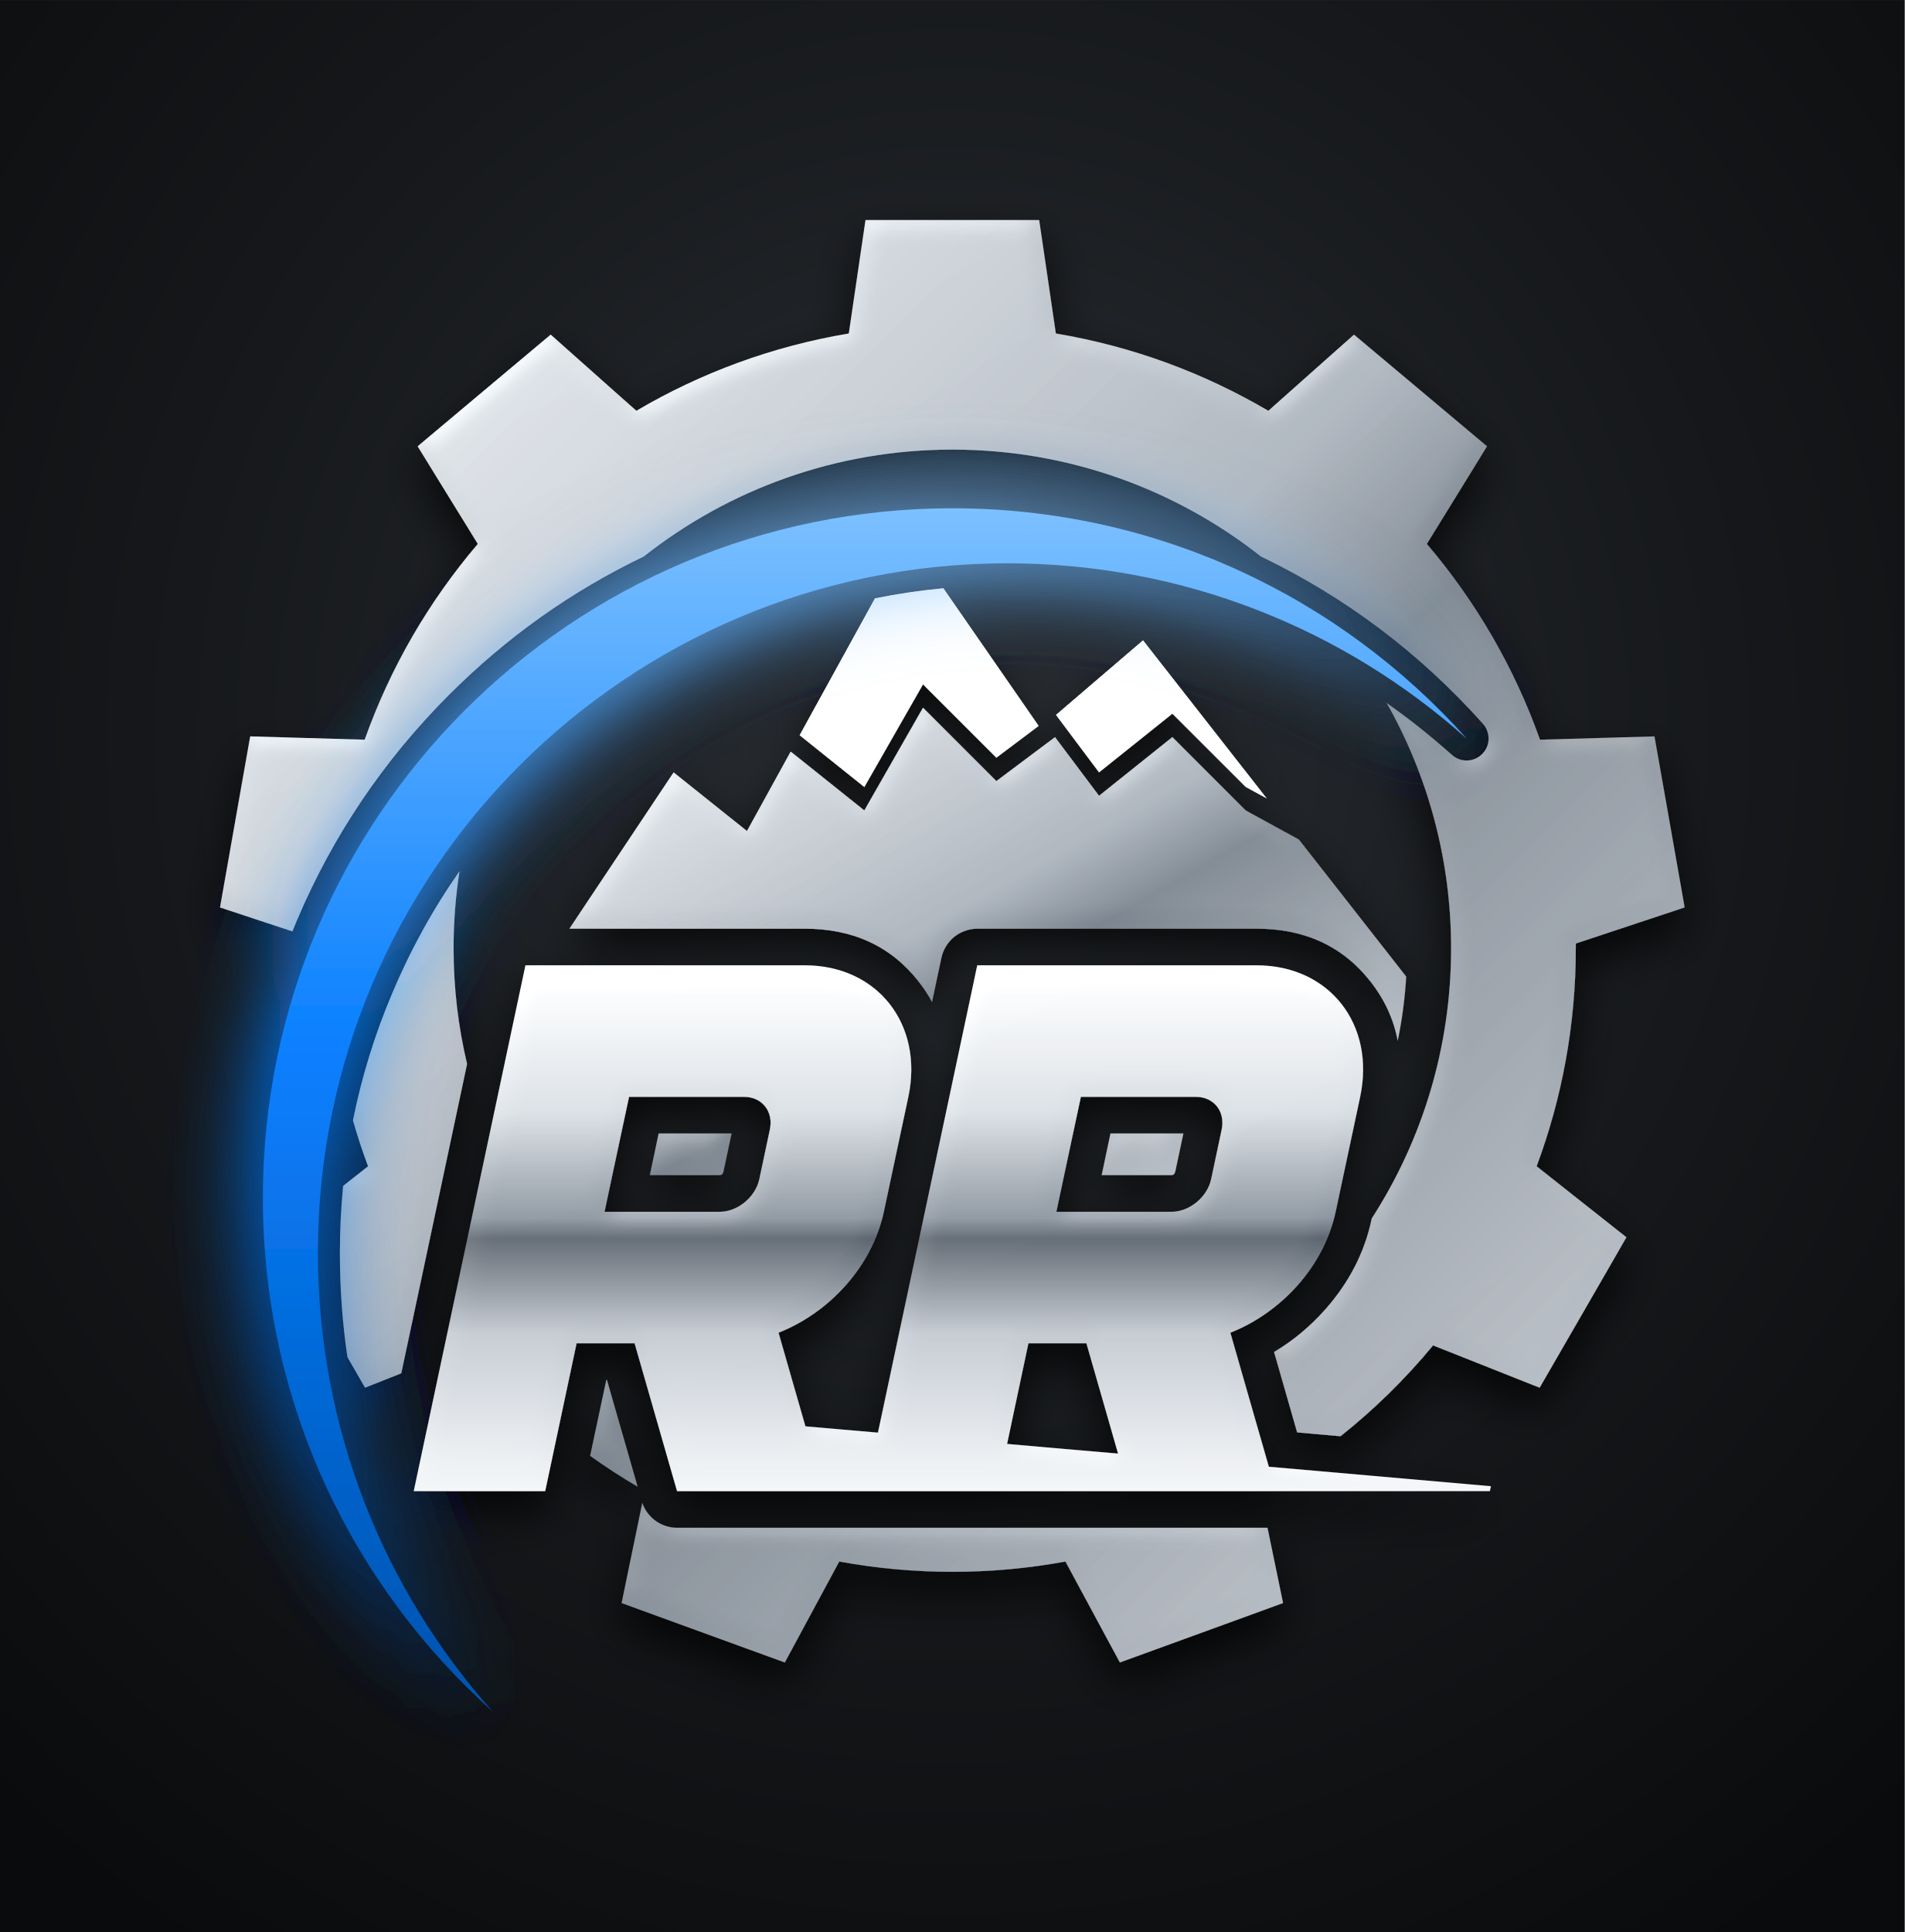
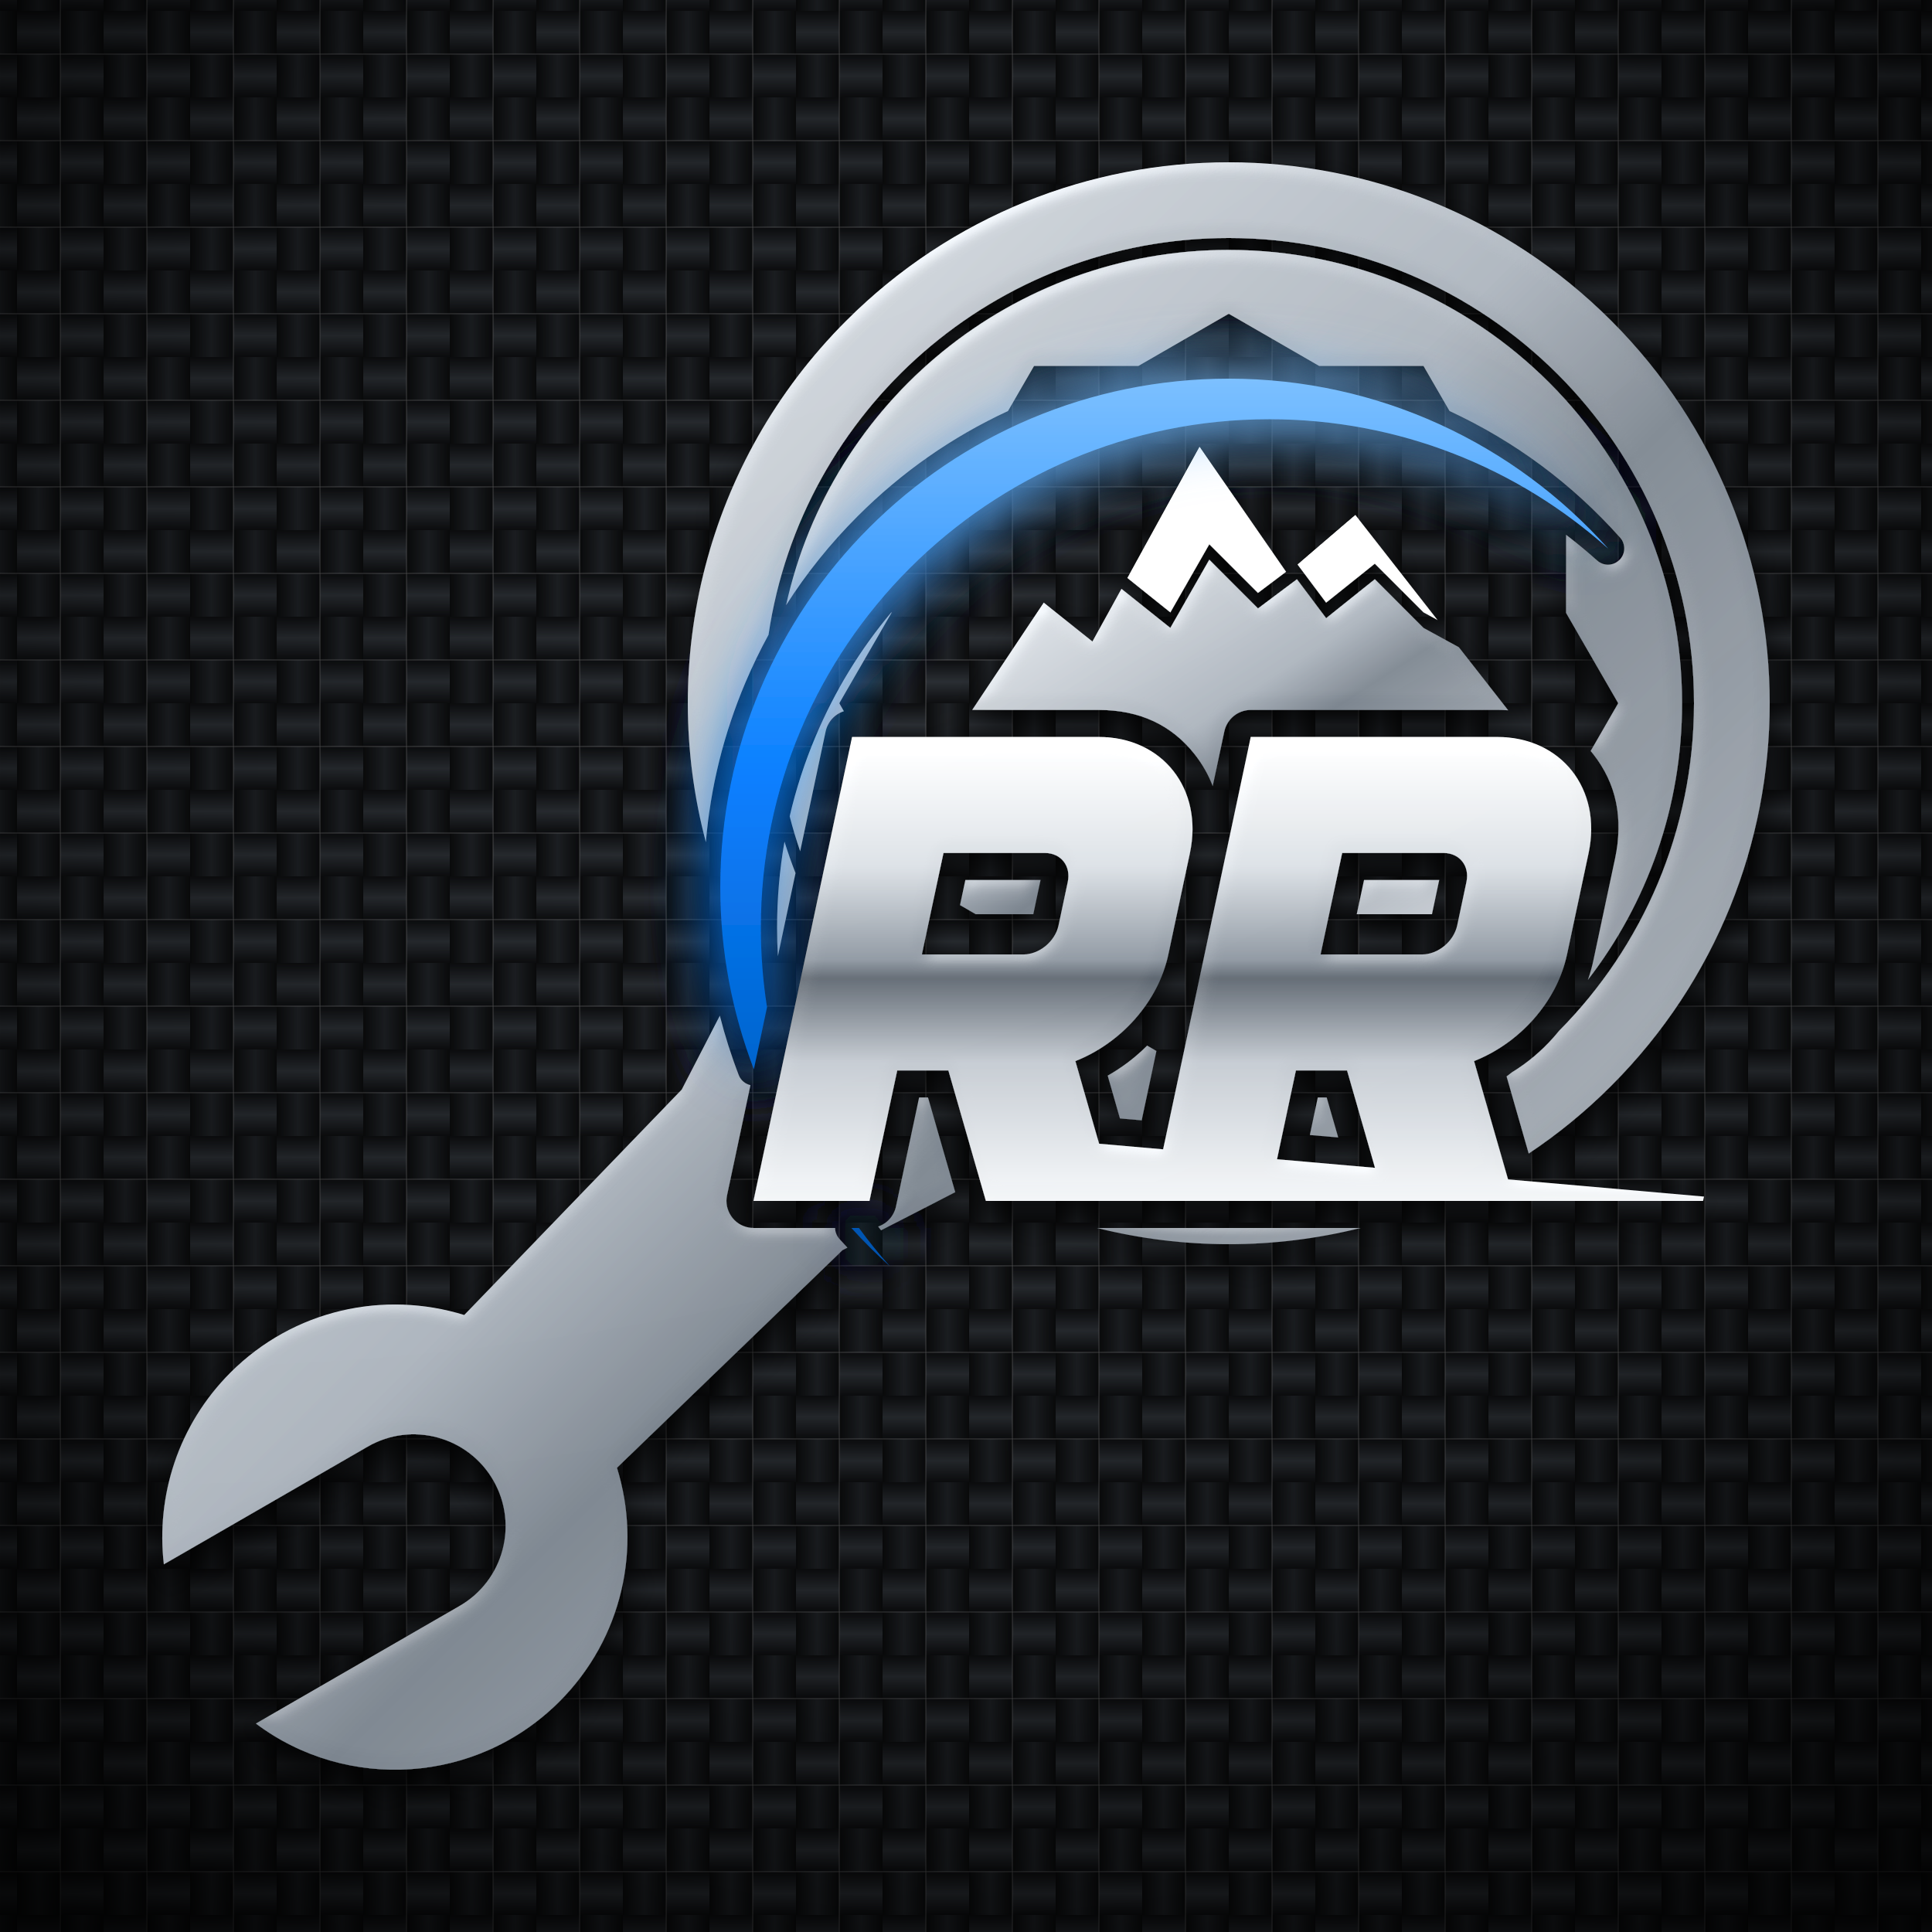
- <svg xmlns="http://www.w3.org/2000/svg" viewBox="-129.84 -129.30 259.69 263.41">
+ <svg xmlns="http://www.w3.org/2000/svg" viewBox="-227.15 -130.00 357.15 357.15">
  <defs>
+     <linearGradient id="towH" x1="0" y1="0" x2="0" y2="1">
+       <stop offset="0" stop-color="#0d0e10" />
+       <stop offset=".5" stop-color="#2b2f34" />
+       <stop offset="1" stop-color="#0d0e10" />
+     </linearGradient>
+     <linearGradient id="towV" x1="0" y1="0" x2="1" y2="0">
+       <stop offset="0" stop-color="#0b0c0d" />
+       <stop offset=".5" stop-color="#1f2226" />
+       <stop offset="1" stop-color="#0b0c0d" />
+     </linearGradient>
+     <pattern id="carbon" width="16" height="16" patternUnits="userSpaceOnUse">
+       <rect width="8" height="8" fill="url(#towH)" />
+       <rect x="8" y="8" width="8" height="8" fill="url(#towH)" />
+       <rect x="8" width="8" height="8" fill="url(#towV)" />
+       <rect y="8" width="8" height="8" fill="url(#towV)" />
+     </pattern>
+     <radialGradient id="vignette" cx="50%" cy="40%" r="75%">
+       <stop offset="0" stop-color="#000" stop-opacity="0" />
+       <stop offset=".6" stop-color="#000" stop-opacity=".25" />
+       <stop offset="1" stop-color="#000" stop-opacity=".8" />
+     </radialGradient>
    <radialGradient id="bg" cx="50%" cy="38%" r="75%">
      <stop offset="0" stop-color="#2a2e33" />
      <stop offset=".55" stop-color="#16181b" />
      <stop offset="1" stop-color="#0a0b0c" />
    </radialGradient>
    <linearGradient id="chrome" x1="0" y1="0" x2="0" y2="1">
      <stop offset="0" stop-color="#ffffff" />
      <stop offset=".28" stop-color="#d9dee3" />
      <stop offset=".48" stop-color="#8d96a0" />
      <stop offset=".52" stop-color="#5d6670" />
      <stop offset=".7" stop-color="#c3c9d0" />
      <stop offset="1" stop-color="#f4f6f8" />
    </linearGradient>
    <linearGradient id="steel" x1="0" y1="0" x2="1" y2="1">
      <stop offset="0" stop-color="#eef1f4" />
      <stop offset=".45" stop-color="#aab2bb" />
      <stop offset=".55" stop-color="#7c858f" />
      <stop offset="1" stop-color="#d3d8de" />
    </linearGradient>
    <linearGradient id="blue" x1="0" y1="0" x2="0" y2="1">
      <stop offset="0" stop-color="#7cc0ff" />
      <stop offset=".45" stop-color="#087FFF" />
      <stop offset="1" stop-color="#0352ad" />
    </linearGradient>
    <filter id="bevel" x="-10%" y="-10%" width="120%" height="120%">
      <feGaussianBlur in="SourceAlpha" stdDeviation="1.4" result="b" />
      <feSpecularLighting in="b" surfaceScale="3" specularConstant=".9" specularExponent="22" lighting-color="#ffffff" result="s">
        <fePointLight x="-200" y="-400" z="300" />
      </feSpecularLighting>
      <feComposite in="s" in2="SourceAlpha" operator="in" result="s2" />
      <feComposite in="SourceGraphic" in2="s2" operator="arithmetic" k1="0" k2="1" k3=".55" k4="0" />
    </filter>
    <filter id="lift" x="-20%" y="-20%" width="140%" height="140%">
      <feDropShadow dx="0" dy="3" stdDeviation="3" flood-color="#000" flood-opacity=".75" />
    </filter>
    <filter id="glow" x="-30%" y="-30%" width="160%" height="160%">
      <feGaussianBlur stdDeviation="6" result="g" />
      <feMerge>
        <feMergeNode in="g" />
        <feMergeNode in="SourceGraphic" />
      </feMerge>
    </filter>
  </defs>
-   <rect x="-129.844" y="-129.297" width="259.688" height="263.409" fill="url(#bg)" />
+   <rect x="-227.149" y="-130.0" width="357.149" height="357.149" fill="url(#carbon)" />
+   <rect x="-227.149" y="-130.0" width="357.149" height="357.149" fill="url(#vignette)" />
  <g filter="url(#lift)">
-     <path fill="url(#steel)" filter="url(#bevel)" d="M85 0C85 10.45 83.11 20.46 79.66 29.71L91.91 39.39L80.07 59.9L65.54 54.13C61.78 58.68 57.55 62.84 52.92 66.52L47.01 66L43.86 55.03Q47.73 52.74 50.85 49.22Q55.72 43.71 57.15 36.96L57.19 36.81C64.03 26.2 68 13.56 68 0C68 -12.17 64.81 -23.58 59.21 -33.46Q63.79 -30.24 68.11 -26.38Q68.53 -26.01 69.04 -25.81Q69.56 -25.61 70.11 -25.61Q70.67 -25.61 71.18 -25.81Q71.7 -26.01 72.11 -26.38Q72.56 -26.77 72.82 -27.31Q73.07 -27.85 73.11 -28.44Q73.14 -29.04 72.94 -29.6Q72.75 -30.17 72.35 -30.61Q59.42 -45.08 42.07 -53.43C30.5 -62.55 15.88 -68 0 -68C-15.88 -68 -30.49 -62.56 -42.06 -53.43Q-56.85 -46.33 -68.59 -34.59Q-82.01 -21.17 -89.38 -3.76Q-89.68 -3.04 -89.97 -2.31L-99.84 -5.58L-95.73 -28.9L-80.12 -28.45C-76.62 -38.31 -71.35 -47.34 -64.69 -55.14L-72.9 -68.45L-54.76 -83.68L-43.08 -73.29C-34.31 -78.46 -24.53 -82.09 -14.11 -83.83L-11.84 -99.3H11.84L14.11 -83.83C24.53 -82.09 34.31 -78.46 43.08 -73.29L54.76 -83.68L72.9 -68.45L64.69 -55.14C71.35 -47.34 76.62 -38.31 80.12 -28.45L95.73 -28.9L99.84 -5.58L85 -0.66C85 -0.44 85 -0.22 85 0ZM42.97 79 45.09 89.26 22.84 97.36 15.42 83.6C10.42 84.52 5.27 85 0 85C-5.27 85 -10.42 84.52 -15.42 83.6L-22.84 97.36L-45.09 89.26L-42.27 75.6Q-42.05 76.26 -41.65 76.83Q-41.19 77.5 -40.54 77.99Q-39.89 78.48 -39.11 78.74Q-38.34 79 -37.53 79ZM-67.19 -10.53C-67.72 -7.1 -68 -3.58 -68 0C-68 5.43 -67.36 10.7 -66.16 15.76L-75.13 57.94L-80.07 59.9L-82.47 55.74Q-83.5 48.82 -83.5 41.5Q-83.5 36.9 -83.06 32.39L-79.66 29.71C-80.43 27.66 -81.12 25.57 -81.72 23.45Q-79.94 14.56 -76.35 6.08Q-72.61 -2.77 -67.19 -10.53ZM-42.91 73.39C-45.13 72.09 -47.29 70.69 -49.38 69.19L-47.18 58.84H-47.09Z" />
-     <path fill="url(#steel)" filter="url(#bevel)" d="M3.4 -2.68Q2.55 -2.68 1.74 -2.39Q0.93 -2.11 0.26 -1.57Q-0.41 -1.03 -0.86 -0.29Q-1.31 0.44 -1.49 1.28L-2.77 7.3Q-3.56 5.84 -4.63 4.48Q-10.27 -2.68 -20.12 -2.68H-52.21L-38 -24L-28 -16L-22.07 -26.78L-22 -26.8L-12 -18.8L-4 -32.8L6 -22.8L14 -28.8L20 -20.8L30 -28.8L40 -18.8L47.25 -14.84L61.88 3.85C61.7 6.83 61.31 9.76 60.72 12.61Q59.89 8.18 56.97 4.48Q51.33 -2.68 41.48 -2.68ZM21.56 25.24H31.5L30.4 30.4Q30.29 30.92 29.86 30.92H20.36ZM-40.04 25.24H-30.1L-31.2 30.4Q-31.31 30.92 -31.74 30.92H-41.24Z" />
-     <path fill="#ffffff" filter="url(#bevel)" d="M11.77 -30.33 6 -26 -4 -36 -12 -22 -20.82 -29.06 -10.55 -47.72Q-5.94 -48.65 -1.22 -49.1ZM42.88 -20.43 40 -22 30 -32 20 -24 14.13 -31.83 26 -42Z" />
-     <path fill="url(#blue)" filter="url(#glow)" d="M70.11 -28.61C53.49 -43.47 31.55 -52.5 7.5 -52.5C-44.41 -52.5 -86.5 -10.41 -86.5 41.5C-86.5 65.55 -77.47 87.49 -62.61 104.11C-81.87 86.9 -94 61.87 -94 34C-94 -17.91 -51.91 -60 0 -60C27.87 -60 52.9 -47.87 70.11 -28.61Z" />
-     <path fill="url(#chrome)" filter="url(#bevel)" d="M3.4 2.32H41.48C51.38 2.32 57.7 10.34 55.6 20.24L52.26 35.92C50.69 43.31 44.87 49.66 37.9 52.4L43.15 70.68L73.43 73.33L73.29 74H-37.53L-43.32 53.84H-51.23L-55.51 74H-73.43L-58.2 2.32H-20.12C-10.22 2.32 -3.9 10.34 -6 20.24L-9.34 35.92C-10.91 43.31 -16.73 49.66 -23.7 52.4L-20.03 65.17L-10.14 66.03ZM-44.08 20.24 -47.42 35.92H-31.74C-29.26 35.92 -26.83 33.91 -26.31 31.44L-24.88 24.72C-24.35 22.25 -25.93 20.24 -28.4 20.24ZM17.52 20.24 14.18 35.92H29.86C32.34 35.92 34.77 33.91 35.29 31.44L36.72 24.72C37.25 22.25 35.67 20.24 33.2 20.24ZM7.46 67.57 22.6 68.89 18.28 53.84H10.37L7.46 67.57Z" />
+     <path fill="url(#steel)" filter="url(#bevel)" d="M-88.42 70.6 -92.75 90.96Q-92.77 91.09 -92.79 91.22Q-92.81 91.35 -92.83 91.48Q-92.84 91.61 -92.85 91.74Q-92.86 91.87 -92.86 92Q-92.86 92.99 -92.47 93.91Q-92.09 94.83 -91.39 95.54Q-90.69 96.24 -89.77 96.62Q-88.85 97 -87.86 97H-72.77Q-72.77 97.52 -72.59 98.01Q-72.39 98.57 -71.99 99.01Q-71.25 99.83 -70.49 100.64L-71.42 101.12L-113.1 141.33C-108.5 156.1 -112.05 172.86 -123.74 184.55C-139.05 199.86 -163.02 201.22 -179.86 188.62L-142.19 166.87C-134.05 162.18 -131.27 151.78 -135.96 143.65C-140.66 135.52 -151.05 132.73 -159.19 137.43L-196.86 159.18C-198.33 146.56 -194.23 133.42 -184.55 123.74C-172.86 112.05 -156.1 108.5 -141.33 113.1L-101.12 71.42L-94.08 57.76Q-92.67 63.32 -90.59 68.74Q-90.46 69.09 -90.24 69.39Q-90.03 69.7 -89.74 69.94Q-89.46 70.19 -89.12 70.35Q-88.78 70.52 -88.42 70.6ZM-96.66 25.7C-105.48 -7.61 -96.83 -44.59 -70.71 -70.71C-31.66 -109.76 31.66 -109.76 70.71 -70.71C109.76 -31.66 109.76 31.66 70.71 70.71C65.96 75.47 60.84 79.64 55.45 83.24L51.36 68.99C51.69 68.74 52.02 68.49 52.35 68.23Q56.63 65.62 60.1 61.7Q60.61 61.12 61.09 60.53C76.49 44.99 86 23.6 86 0C86 -47.5 47.5 -86 0 -86C-43.2 -86 -78.96 -54.15 -85.08 -12.65Q-87.44 -8.34 -89.38 -3.76Q-95.38 10.44 -96.66 25.7ZM83.8 0C83.8 19.25 77.31 36.98 66.4 51.13Q67.02 49.35 67.42 47.48L71.41 28.72Q73.78 17.55 67.39 9.43Q67.15 9.12 66.9 8.83L72 0L62.35 -16.71V-31.15Q65.29 -28.9 68.11 -26.38Q68.53 -26.01 69.04 -25.81Q69.56 -25.61 70.11 -25.61Q70.67 -25.61 71.18 -25.81Q71.7 -26.01 72.11 -26.38Q72.56 -26.77 72.82 -27.31Q73.07 -27.85 73.11 -28.44Q73.14 -29.04 72.94 -29.6Q72.75 -30.17 72.35 -30.61Q58.95 -45.6 40.81 -54.02L36 -62.35H16.71L0 -72L-16.71 -62.35H-36L-40.81 -54.02Q-56.35 -46.82 -68.59 -34.59Q-76.18 -27 -81.83 -18.13C-73.55 -55.7 -40.05 -83.8 0 -83.8C46.28 -83.8 83.8 -46.28 83.8 0ZM-64.82 96.74Q-64.78 96.73 -64.75 96.71Q-63.94 96.43 -63.27 95.89Q-62.6 95.35 -62.15 94.61Q-61.7 93.88 -61.52 93.04L-57.24 72.88H-55.6L-50.57 90.38L-64.28 97.44Q-64.55 97.09 -64.82 96.74ZM24.37 97C8.39 101 -8.39 101 -24.37 97ZM-81.17 20.9Q-79.42 13.34 -76.35 6.08Q-71.04 -6.48 -62.35 -16.84V-16.71L-72 0L-71.15 1.48Q-71.22 1.5 -71.3 1.53Q-72.11 1.81 -72.77 2.35Q-73.44 2.89 -73.89 3.63Q-74.34 4.36 -74.52 5.2L-79.23 27.37C-79.96 25.25 -80.61 23.09 -81.17 20.9ZM-22.38 68.84Q-18.4 66.61 -15.09 63.29L-13.37 64.28L-16.1 77.1L-20.11 76.75ZM-82.13 25.59C-81.52 27.56 -80.83 29.5 -80.09 31.4L-83.35 46.76Q-83.5 44.14 -83.5 41.5Q-83.5 33.39 -82.13 25.59ZM20.23 80.27 14.99 79.82 16.46 72.88H18.1Z" />
+     <path fill="url(#steel)" filter="url(#bevel)" d="M4.07 1.24Q3.21 1.24 2.4 1.53Q1.59 1.81 0.93 2.35Q0.26 2.89 -0.19 3.63Q-0.64 4.36 -0.82 5.2L-2.97 15.32Q-4.13 12.2 -6.31 9.43Q-12.76 1.24 -24.07 1.24H-47.43L-34.2 -18.6L-25.2 -11.4L-19.86 -21.1L-19.8 -21.12L-10.8 -13.92L-3.6 -26.52L5.4 -17.52L12.6 -22.92L18 -15.72L27 -22.92L36 -13.92L42.53 -10.36L51.66 1.31Q50.67 1.24 49.63 1.24ZM25.01 32.68H38.9L37.56 39H23.66ZM-48.69 32.68H-34.8L-36.14 39H-46.77L-49.68 37.32Z" />
+     <path fill="#ffffff" filter="url(#bevel)" d="M10.59 -24.3 5.4 -20.4 -3.6 -29.4 -10.8 -16.8 -18.74 -23.15 -5.4 -47.4ZM38.59 -15.38 36 -16.8 27 -25.8 18 -18.6 12.72 -25.64 23.4 -34.8Z" />
+     <path fill="url(#blue)" filter="url(#glow)" d="M70.11 -28.61C53.49 -43.47 31.55 -52.5 7.5 -52.5C-44.41 -52.5 -86.5 -10.41 -86.5 41.5C-86.5 46.5 -86.11 51.41 -85.36 56.2L-87.79 67.66C-91.8 57.21 -94 45.86 -94 34C-94 -17.91 -51.91 -60 0 -60C27.87 -60 52.9 -47.87 70.11 -28.61ZM-68.37 97C-66.57 99.46 -64.65 101.84 -62.61 104.11C-65.12 101.87 -67.51 99.5 -69.76 97H-68.37Z" />
+     <path fill="url(#chrome)" filter="url(#bevel)" d="M4.07 6.24H49.63C61.47 6.24 69.03 15.84 66.52 27.68L62.53 46.44C60.65 55.28 53.68 62.88 45.34 66.15L51.63 88.03L87.86 91.2L87.68 92H-44.9L-51.83 67.88H-61.29L-66.42 92H-87.86L-69.63 6.24H-24.07C-12.23 6.24 -4.67 15.84 -7.18 27.68L-11.17 46.44C-13.05 55.28 -20.02 62.88 -28.36 66.15L-23.97 81.43L-12.13 82.47ZM-52.74 27.68 -56.73 46.44H-37.97C-35.01 46.44 -32.1 44.04 -31.47 41.08L-29.76 33.04C-29.13 30.08 -31.02 27.68 -33.98 27.68ZM20.96 27.68 16.97 46.44H35.73C38.69 46.44 41.6 44.04 42.23 41.08L43.94 33.04C44.57 30.08 42.68 27.68 39.72 27.68ZM8.92 84.3 27.04 85.89 21.87 67.88H12.41L8.92 84.3Z" />
  </g>
</svg>
